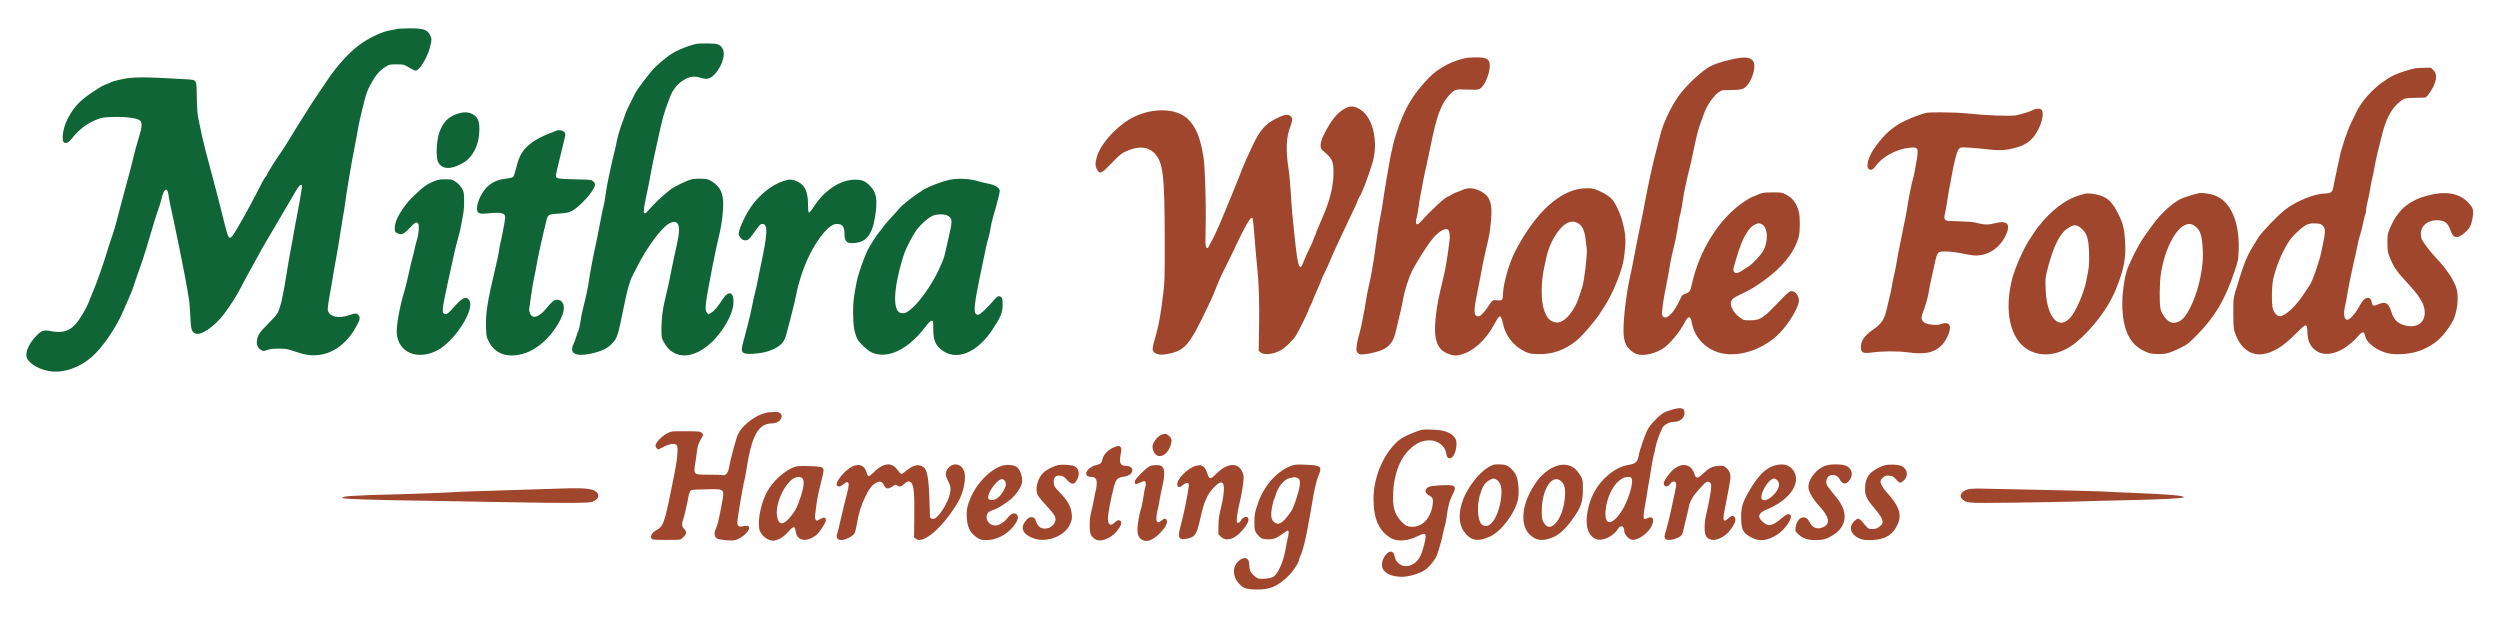
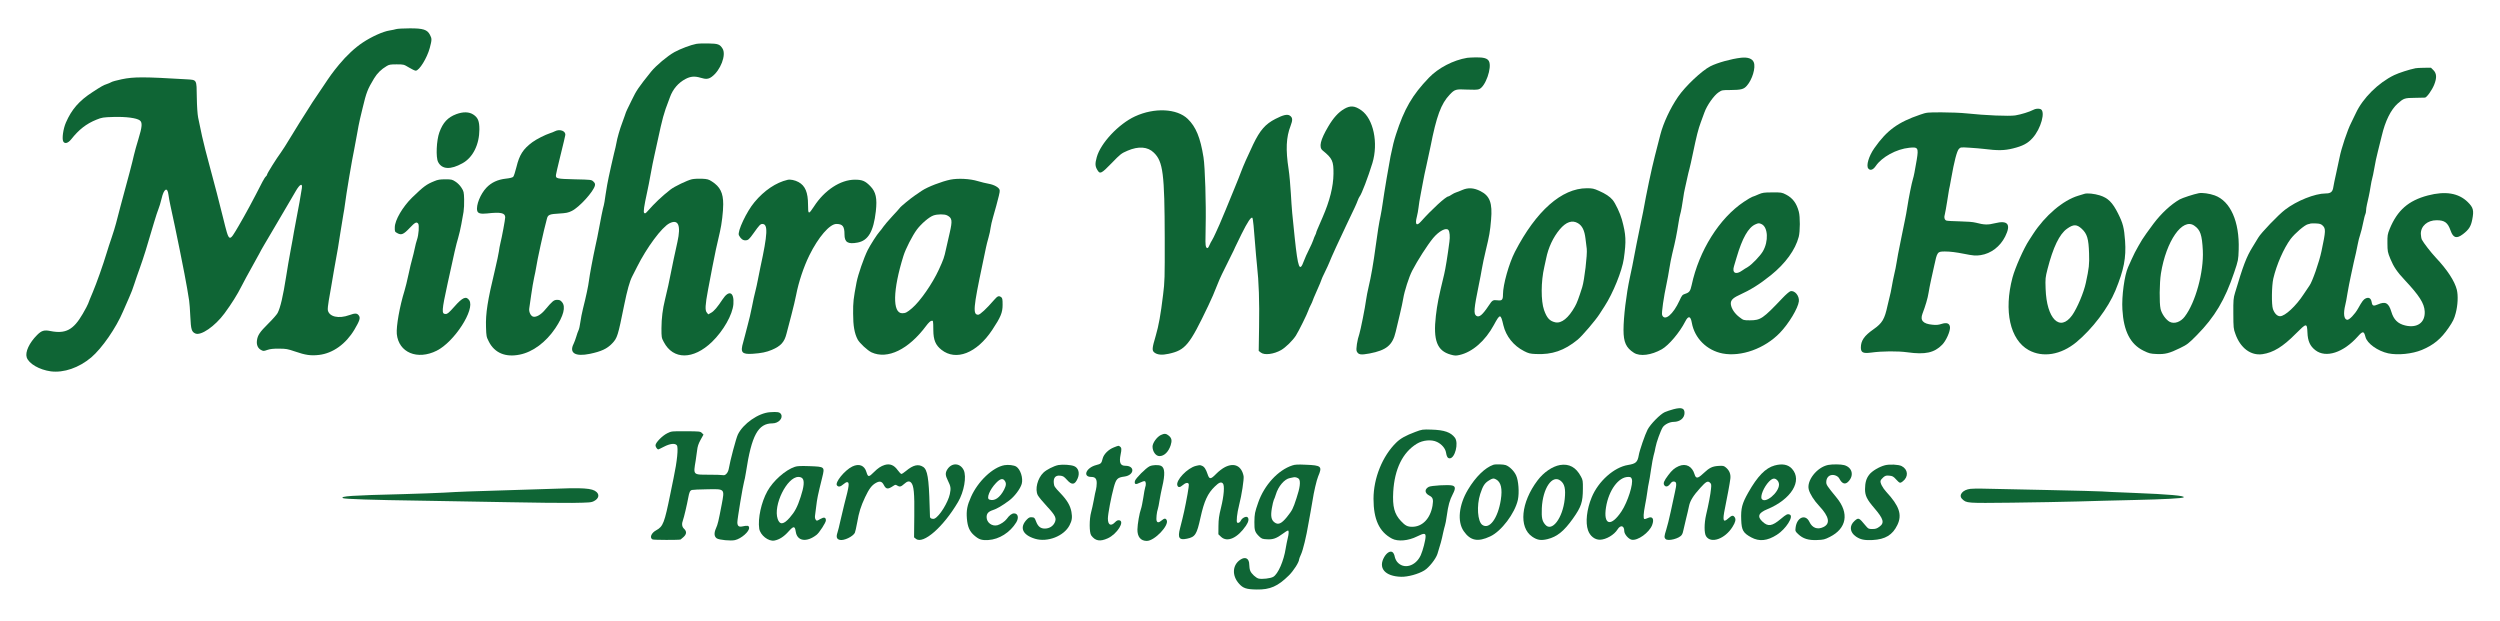
<svg xmlns="http://www.w3.org/2000/svg" viewBox="0 0 3360 834" role="img" aria-label="Mithra Whole Foods — Harvesting Goodness">
  <g transform="translate(0,834) scale(0.1,-0.1)">
    <g fill="#0F6535">
      <path d="M5325 7949 c-16 -5 -58 -14 -91 -19 -88 -14 -240 -83 -359 -162 -103 -68 -218 -175 -318 -296 -87 -106 -118 -149 -209 -286 -26 -39 -69 -102 -95 -141 -27 -38 -80 -119 -117 -180 -38 -60 -88 -139 -111 -175 -23 -36 -80 -128 -126 -205 -46 -77 -102 -165 -124 -195 -57 -76 -185 -281 -185 -295 0 -7 -7 -19 -16 -26 -9 -7 -29 -38 -45 -69 -128 -251 -230 -440 -321 -595 -134 -227 -125 -232 -209 105 -72 286 -105 416 -150 580 -16 58 -36 132 -44 165 -8 33 -29 112 -46 175 -28 105 -56 232 -96 430 -9 48 -16 147 -18 274 -3 242 3 231 -137 240 -569 34 -708 35 -871 1 -66 -14 -130 -31 -141 -39 -12 -7 -39 -19 -61 -26 -41 -13 -76 -32 -193 -109 -178 -115 -279 -231 -356 -408 -37 -85 -55 -217 -36 -254 20 -36 64 -25 107 29 106 133 202 208 340 264 73 29 88 32 228 36 171 5 311 -14 354 -46 37 -28 32 -86 -19 -252 -23 -74 -50 -171 -60 -215 -20 -91 -75 -301 -180 -685 -23 -85 -50 -189 -60 -230 -11 -41 -37 -129 -60 -195 -23 -66 -52 -156 -65 -200 -51 -169 -136 -408 -188 -532 -30 -70 -58 -139 -62 -153 -4 -14 -37 -76 -73 -138 -125 -216 -230 -272 -435 -231 -83 17 -119 6 -178 -53 -106 -106 -163 -229 -140 -301 28 -85 170 -167 324 -188 174 -22 378 48 543 187 144 122 335 398 428 619 21 50 57 133 81 185 24 52 55 133 69 180 15 47 49 146 76 220 52 146 90 267 190 609 23 79 51 162 61 186 10 23 28 83 40 133 31 137 80 166 93 55 4 -32 16 -98 27 -148 67 -299 199 -955 224 -1110 9 -60 22 -135 27 -165 5 -30 12 -127 16 -216 8 -173 17 -203 67 -226 75 -34 264 97 392 270 95 129 173 253 230 367 31 61 93 175 138 255 45 80 91 163 102 185 10 22 40 74 64 115 25 41 78 131 118 200 74 126 145 247 232 395 25 44 58 100 73 125 55 96 94 115 83 41 -24 -149 -39 -235 -65 -366 -16 -82 -35 -184 -42 -225 -6 -41 -27 -154 -45 -250 -18 -96 -45 -251 -59 -345 -42 -267 -77 -419 -115 -492 -11 -21 -67 -85 -126 -143 -115 -114 -143 -156 -152 -229 -7 -58 14 -104 58 -126 28 -15 34 -15 82 2 38 13 81 18 157 17 95 0 115 -4 215 -38 141 -49 213 -59 324 -46 185 22 360 147 475 341 69 117 81 154 61 185 -23 36 -50 38 -130 9 -143 -52 -271 -23 -289 66 -3 16 3 76 13 132 10 56 24 136 31 177 6 41 25 147 40 235 52 285 59 327 85 500 14 94 32 204 40 245 8 41 17 98 20 125 17 140 97 616 127 755 11 52 28 145 38 205 10 61 27 148 38 195 11 47 28 114 36 150 49 206 66 251 153 395 42 70 98 125 170 167 32 20 52 23 133 23 95 0 96 0 166 -42 39 -24 80 -43 91 -43 48 0 152 169 189 305 29 110 30 125 3 176 -36 71 -92 89 -274 88 -82 0 -163 -5 -180 -10z" />
      <path d="M9357 7750 c-71 -13 -212 -66 -292 -110 -94 -52 -248 -181 -315 -264 -170 -212 -197 -252 -259 -381 -23 -49 -51 -106 -61 -125 -10 -19 -25 -57 -33 -85 -9 -27 -25 -72 -36 -100 -27 -68 -68 -210 -76 -265 -4 -25 -18 -88 -32 -140 -13 -52 -30 -126 -38 -165 -8 -38 -23 -108 -34 -155 -11 -47 -29 -150 -41 -229 -11 -79 -22 -147 -25 -151 -6 -10 -48 -215 -70 -340 -8 -47 -26 -134 -40 -195 -35 -159 -82 -410 -90 -480 -7 -62 -38 -210 -80 -375 -13 -52 -29 -133 -35 -179 -6 -47 -17 -96 -25 -111 -7 -14 -21 -52 -30 -85 -10 -33 -26 -77 -36 -97 -62 -122 22 -174 217 -134 154 32 232 68 300 139 71 74 79 101 163 517 41 201 74 320 108 385 12 22 41 81 66 130 131 261 332 532 435 584 119 60 156 -28 107 -249 -29 -127 -77 -356 -91 -430 -15 -83 -46 -223 -76 -345 -32 -129 -47 -251 -48 -386 0 -123 1 -129 31 -185 126 -242 397 -241 648 1 153 148 277 366 288 508 12 163 -60 195 -146 63 -68 -103 -114 -158 -154 -180 l-38 -21 -20 25 c-25 30 -21 102 17 305 14 72 41 213 60 315 32 167 58 288 100 465 24 102 44 271 44 370 0 152 -41 235 -152 306 -44 29 -61 33 -133 37 -45 2 -106 -1 -135 -7 -60 -13 -238 -98 -289 -139 -121 -95 -210 -180 -309 -292 -25 -28 -33 -33 -44 -22 -13 13 -4 80 41 287 11 50 32 155 46 235 14 80 37 195 51 255 36 158 50 222 84 382 17 79 47 187 66 240 20 54 47 125 59 159 39 107 111 191 209 243 67 35 123 40 202 16 72 -22 106 -19 150 13 118 86 198 295 145 379 -36 58 -61 67 -190 69 -64 2 -138 -1 -164 -6z" />
      <path d="M6133 6806 c-115 -43 -180 -113 -228 -245 -39 -108 -49 -335 -17 -398 52 -101 167 -107 328 -17 140 77 226 251 227 454 0 112 -19 159 -81 200 -58 38 -136 40 -229 6z" />
      <path d="M7458 6576 c-14 -8 -43 -19 -65 -26 -65 -21 -186 -82 -238 -121 -124 -92 -174 -169 -214 -334 -16 -64 -35 -124 -44 -132 -9 -9 -48 -19 -98 -24 -109 -12 -193 -51 -259 -119 -82 -84 -145 -240 -126 -313 8 -35 47 -45 131 -36 185 21 245 8 245 -52 0 -29 -45 -271 -65 -349 -7 -30 -17 -80 -20 -110 -4 -30 -27 -138 -51 -240 -102 -424 -128 -590 -122 -777 4 -124 5 -130 40 -198 77 -149 223 -210 413 -171 176 35 352 166 479 355 111 166 142 288 90 350 -21 25 -33 31 -66 31 -44 0 -62 -15 -162 -133 -55 -67 -119 -103 -160 -93 -33 8 -60 65 -53 110 3 17 14 99 26 181 11 83 30 188 40 235 11 47 22 105 26 130 14 99 102 503 146 662 13 52 36 61 165 68 94 6 121 11 169 35 101 49 295 263 311 343 4 21 -1 33 -21 52 -26 25 -29 25 -249 30 -248 6 -261 9 -253 64 2 17 23 105 45 196 62 254 74 303 79 332 11 56 -72 89 -139 54z" />
      <path d="M12775 5926 c-117 -24 -307 -97 -385 -149 -26 -18 -67 -45 -91 -62 -58 -39 -197 -153 -206 -170 -5 -7 -49 -57 -100 -111 -51 -55 -104 -117 -119 -139 -14 -22 -39 -53 -54 -70 -31 -33 -122 -175 -158 -246 -52 -105 -130 -329 -150 -434 -42 -222 -47 -263 -46 -420 0 -164 18 -265 60 -346 26 -50 133 -149 188 -175 215 -98 497 39 733 356 30 40 57 66 71 68 25 4 24 11 26 -128 1 -129 30 -199 109 -261 195 -155 475 -46 682 266 115 173 140 234 140 338 0 76 -3 91 -19 103 -32 23 -48 17 -96 -38 -101 -117 -188 -198 -213 -198 -74 0 -66 93 57 675 20 94 41 195 47 225 6 30 21 91 34 135 13 44 26 105 29 135 4 30 18 91 31 135 13 44 33 116 45 160 11 44 27 105 35 135 9 30 13 65 10 77 -8 33 -73 70 -146 83 -35 6 -102 22 -148 36 -105 32 -263 40 -366 20z m-45 -481 c67 -35 72 -68 35 -230 -14 -61 -36 -159 -50 -220 -25 -116 -32 -137 -97 -279 -86 -188 -251 -425 -360 -518 -67 -57 -88 -68 -132 -68 -133 0 -127 311 16 770 29 95 121 274 181 355 60 79 163 168 222 189 53 19 149 20 185 1z" />
      <path d="M5839 5906 c-109 -44 -143 -70 -299 -220 -127 -124 -233 -304 -234 -401 -1 -58 0 -60 35 -79 53 -29 83 -17 165 70 72 76 92 86 114 59 17 -20 7 -152 -15 -215 -9 -25 -23 -79 -31 -120 -8 -41 -24 -104 -34 -140 -11 -36 -33 -130 -50 -210 -17 -80 -41 -179 -54 -220 -64 -205 -112 -475 -103 -578 24 -250 276 -356 537 -225 237 119 517 554 437 677 -41 61 -89 41 -201 -86 -73 -82 -92 -98 -116 -98 -57 0 -55 38 26 410 91 420 114 521 141 610 14 47 33 130 43 185 10 55 23 130 30 167 6 37 10 113 8 170 -3 97 -5 107 -36 155 -19 30 -53 65 -81 82 -44 29 -54 31 -137 31 -70 0 -101 -5 -145 -24z" />
      <path d="M10585 5923 c-155 -36 -313 -142 -444 -299 -106 -125 -235 -399 -210 -446 23 -45 52 -68 84 -68 40 0 52 10 116 100 72 102 89 120 115 120 78 0 72 -132 -27 -585 -10 -49 -26 -126 -34 -170 -8 -44 -23 -111 -33 -150 -11 -38 -31 -133 -46 -210 -15 -77 -40 -185 -56 -240 -15 -55 -31 -116 -35 -135 -4 -19 -16 -65 -27 -102 -40 -135 -18 -162 127 -153 118 8 186 22 259 53 120 51 168 104 196 215 10 40 40 153 66 252 26 99 55 221 64 270 33 173 101 377 177 532 121 246 274 423 364 423 84 0 109 -32 109 -140 0 -107 45 -135 177 -110 142 27 213 149 244 419 20 177 1 262 -74 339 -68 70 -108 87 -207 87 -194 0 -409 -141 -550 -360 -73 -112 -80 -110 -80 23 0 166 -38 256 -128 305 -48 26 -111 39 -147 30z" />
    </g>
-     <g fill="#A0462D">
+     <g fill="#0F6535">
      <path d="M19720 7563 c-188 -31 -389 -136 -515 -267 -225 -234 -332 -419 -444 -766 -27 -85 -41 -140 -72 -290 -18 -87 -89 -508 -104 -621 -9 -63 -22 -143 -30 -179 -20 -91 -42 -229 -66 -410 -28 -214 -64 -420 -94 -542 -14 -57 -29 -138 -35 -180 -11 -92 -75 -410 -90 -455 -28 -79 -48 -208 -36 -233 22 -48 53 -53 172 -31 228 44 310 111 352 291 11 47 37 153 56 235 20 83 40 177 45 210 16 101 77 291 120 375 73 141 206 348 282 440 80 96 176 146 206 108 17 -21 23 -89 13 -158 -24 -188 -53 -364 -70 -435 -78 -322 -93 -399 -112 -560 -38 -329 16 -470 199 -521 54 -15 70 -16 119 -5 174 39 347 191 462 404 83 153 91 153 127 -3 35 -149 138 -278 279 -349 58 -30 80 -36 157 -39 218 -11 384 46 563 193 59 48 239 259 291 340 21 33 53 83 71 110 113 174 234 473 258 637 34 240 30 323 -26 528 -23 83 -87 219 -125 264 -37 44 -96 83 -183 121 -69 31 -88 35 -163 35 -337 0 -682 -305 -966 -854 -80 -155 -161 -443 -161 -572 0 -74 -12 -88 -74 -80 -61 7 -69 2 -116 -69 -87 -130 -130 -166 -169 -139 -37 26 -32 92 35 419 14 66 32 161 40 210 8 50 32 162 53 250 47 194 58 254 71 411 20 225 -16 322 -144 386 -87 44 -164 49 -242 15 -32 -14 -70 -29 -84 -33 -14 -4 -41 -17 -60 -30 -19 -13 -39 -24 -44 -24 -33 0 -223 -174 -369 -338 -60 -67 -82 -39 -54 67 8 31 18 85 22 121 3 36 17 119 30 185 13 66 29 149 35 185 6 36 24 121 40 190 16 69 41 186 56 260 81 412 142 576 258 698 67 71 83 76 230 68 86 -4 143 -3 163 5 86 29 179 293 134 377 -20 38 -70 52 -173 51 -51 -1 -104 -4 -118 -6z m1488 -2223 c58 -35 88 -97 101 -207 6 -54 14 -116 17 -137 9 -76 -31 -420 -61 -516 -46 -145 -70 -211 -98 -260 -86 -154 -181 -230 -264 -212 -76 17 -113 58 -151 165 -43 122 -42 385 3 577 7 30 18 82 25 115 29 147 95 287 183 392 85 101 168 129 245 83z" />
      <path d="M23400 7564 c-132 -15 -319 -67 -413 -115 -115 -59 -337 -268 -434 -410 -105 -153 -198 -353 -238 -509 -12 -47 -45 -175 -73 -285 -45 -175 -113 -497 -158 -750 -8 -44 -21 -107 -29 -140 -8 -33 -35 -166 -60 -295 -61 -320 -61 -319 -90 -452 -48 -222 -85 -530 -85 -703 0 -163 34 -239 139 -306 82 -53 234 -33 376 47 94 54 239 225 314 372 42 83 73 77 89 -16 37 -208 202 -372 415 -413 249 -47 565 66 769 278 120 124 245 333 255 424 7 74 -56 149 -113 135 -15 -4 -62 -44 -108 -93 -262 -276 -293 -298 -437 -298 -85 0 -86 0 -142 43 -62 47 -106 112 -114 170 -7 51 21 84 105 123 164 75 280 148 431 269 198 159 330 342 376 517 19 72 20 270 1 338 -30 114 -83 184 -172 230 -57 29 -64 30 -184 29 -112 0 -131 -3 -185 -26 -33 -15 -70 -30 -83 -33 -13 -4 -65 -34 -115 -68 -329 -220 -602 -655 -701 -1118 -18 -83 -31 -100 -90 -119 -34 -11 -42 -20 -73 -89 -86 -188 -200 -283 -234 -195 -10 27 22 247 61 427 11 50 27 139 36 197 9 58 26 148 39 200 43 175 59 255 86 425 7 44 16 91 21 105 9 25 30 142 43 235 3 28 12 77 20 110 8 33 21 96 31 140 9 44 23 100 30 125 7 25 29 122 48 215 48 229 69 315 106 415 17 47 38 104 47 128 34 96 130 232 192 272 42 29 49 30 155 30 146 1 182 10 223 57 74 83 122 245 94 315 -19 50 -80 72 -171 62z m275 -2236 c87 -40 97 -231 18 -366 -38 -64 -148 -178 -202 -210 -25 -14 -59 -36 -76 -48 -85 -62 -139 -33 -110 59 7 23 23 76 35 117 76 260 158 404 253 445 40 18 50 18 82 3z" />
      <path d="M32465 7423 c-88 -18 -223 -62 -286 -92 -213 -102 -423 -310 -516 -511 -25 -52 -53 -111 -63 -130 -50 -98 -132 -341 -157 -470 -8 -41 -28 -136 -45 -210 -17 -74 -34 -157 -38 -184 -9 -65 -35 -86 -104 -86 -144 -1 -388 -98 -544 -218 -89 -67 -325 -313 -361 -376 -14 -25 -49 -82 -78 -128 -81 -131 -124 -244 -234 -613 -22 -73 -24 -97 -23 -280 1 -190 2 -204 28 -274 67 -189 208 -294 364 -271 144 21 274 100 444 272 149 149 154 150 160 20 4 -115 35 -184 107 -239 141 -109 376 -33 570 185 68 76 82 75 103 -7 22 -87 164 -189 306 -220 129 -27 321 -8 452 46 158 66 257 148 359 297 60 88 75 119 96 198 28 106 34 234 15 313 -29 117 -129 270 -285 435 -62 66 -162 195 -185 239 -7 14 -13 49 -14 78 -1 105 89 183 212 183 108 0 150 -31 188 -139 35 -100 81 -113 166 -48 80 61 107 104 125 196 24 123 15 161 -60 235 -124 122 -301 151 -537 89 -261 -69 -409 -199 -512 -448 -30 -75 -32 -87 -31 -195 1 -110 3 -119 40 -210 43 -105 91 -176 193 -284 194 -207 262 -312 268 -420 9 -152 -101 -230 -264 -190 -98 24 -153 79 -184 183 -36 120 -78 144 -180 100 -62 -27 -76 -21 -85 31 -9 52 -38 69 -81 49 -29 -14 -46 -36 -102 -136 -43 -77 -119 -155 -146 -151 -44 6 -54 85 -25 201 6 21 19 90 29 155 11 64 31 171 46 237 14 66 32 148 39 181 7 34 20 90 29 125 8 35 20 92 26 126 6 34 20 88 31 120 11 32 29 102 39 156 11 54 24 107 30 117 5 10 10 33 10 50 0 17 5 52 11 78 6 26 17 74 24 107 8 33 19 96 26 140 7 44 16 91 21 105 5 14 18 77 29 140 10 63 32 167 49 230 17 63 40 156 51 205 46 197 122 352 215 434 80 71 94 75 229 76 66 1 128 2 137 3 25 3 96 104 124 175 36 91 33 150 -10 193 l-34 34 -93 -1 c-52 -1 -103 -3 -114 -6z m-1250 -2113 c45 -42 44 -72 -14 -345 -30 -145 -125 -416 -162 -464 -11 -14 -46 -66 -78 -116 -102 -157 -250 -295 -317 -295 -38 0 -75 37 -96 97 -20 60 -17 309 5 408 43 186 141 409 233 533 59 77 188 188 232 198 15 3 32 7 37 10 6 2 38 2 72 1 49 -2 68 -8 88 -27z" />
      <path d="M18064 6875 c-77 -46 -143 -118 -212 -235 -107 -181 -130 -279 -75 -323 131 -106 147 -143 145 -314 -2 -171 -50 -362 -146 -583 -74 -170 -86 -198 -86 -206 0 -5 -6 -21 -14 -36 -8 -14 -19 -43 -26 -65 -7 -21 -32 -78 -57 -127 -25 -49 -56 -118 -69 -154 -57 -157 -79 -100 -123 313 -32 293 -40 390 -52 595 -6 107 -19 254 -30 325 -41 265 -33 432 27 585 30 78 28 111 -12 137 -33 21 -87 9 -192 -45 -135 -69 -207 -151 -299 -342 -76 -159 -135 -293 -163 -369 -15 -42 -55 -141 -88 -221 -33 -80 -87 -212 -121 -295 -34 -82 -70 -168 -80 -190 -11 -22 -34 -74 -52 -115 -18 -41 -41 -86 -50 -100 -9 -14 -24 -41 -32 -61 -19 -47 -33 -55 -48 -27 -9 17 -10 87 -5 278 7 294 -8 796 -29 926 -42 265 -102 410 -212 516 -145 140 -448 154 -708 34 -221 -102 -464 -361 -515 -550 -24 -86 -22 -122 10 -173 34 -57 53 -47 191 95 118 122 128 130 214 167 147 63 271 54 353 -27 124 -120 144 -283 146 -1148 1 -541 0 -586 -22 -760 -33 -273 -59 -416 -99 -553 -50 -168 -52 -198 -18 -225 40 -31 102 -37 192 -17 226 50 279 115 534 650 50 106 69 149 129 300 28 71 57 131 168 353 34 67 62 125 62 129 0 3 39 83 86 177 82 165 129 235 146 218 8 -8 22 -145 38 -367 5 -72 16 -193 24 -270 25 -223 34 -486 28 -831 l-5 -320 28 -22 c49 -39 174 -23 273 33 62 36 155 127 199 195 36 56 154 294 168 340 4 14 18 45 31 70 13 25 24 49 24 53 0 5 27 69 60 143 33 73 60 138 60 144 0 5 21 52 46 102 25 51 52 109 59 128 17 48 153 346 235 515 104 216 129 270 146 316 8 24 21 50 28 59 25 28 114 262 171 448 82 271 14 594 -148 709 -89 63 -148 68 -233 18z" />
      <path d="M27326 6863 c-50 -26 -161 -61 -240 -74 -84 -13 -400 0 -654 27 -74 8 -224 14 -334 14 -198 0 -201 0 -291 -31 -299 -102 -447 -210 -615 -449 -75 -106 -114 -237 -82 -275 26 -32 65 -18 101 35 82 120 277 227 449 244 119 13 127 -1 101 -161 -26 -154 -39 -221 -51 -258 -16 -50 -58 -259 -75 -373 -9 -59 -23 -136 -31 -172 -8 -36 -31 -146 -50 -245 -20 -99 -39 -198 -44 -220 -4 -22 -13 -74 -20 -115 -6 -41 -20 -111 -31 -155 -10 -44 -26 -120 -34 -170 -8 -49 -20 -103 -25 -120 -5 -16 -19 -75 -31 -130 -40 -186 -70 -237 -191 -322 -123 -86 -168 -152 -168 -244 0 -67 30 -82 136 -68 157 21 358 22 491 4 238 -33 359 -7 466 102 53 54 110 182 105 236 -5 51 -42 66 -112 44 -43 -14 -73 -17 -126 -11 -125 12 -166 58 -132 148 40 104 72 213 82 281 6 39 21 117 34 175 13 58 31 141 41 185 41 192 43 195 146 195 69 0 148 -10 254 -31 124 -25 161 -28 225 -18 139 21 262 115 330 251 81 163 36 221 -137 178 -94 -24 -146 -23 -258 7 -39 10 -114 16 -216 18 -86 2 -166 6 -178 10 -27 8 -36 44 -22 87 5 18 19 96 31 173 11 77 23 147 25 156 3 8 16 76 29 150 40 229 77 371 104 398 23 23 26 23 140 16 64 -4 151 -11 192 -16 187 -24 278 -23 394 6 131 32 199 68 263 139 114 125 179 363 107 390 -27 10 -68 6 -98 -11z" />
      <path d="M29550 5743 c-64 -12 -219 -63 -255 -83 -117 -67 -247 -187 -351 -325 -61 -80 -139 -191 -153 -215 -8 -14 -30 -52 -50 -85 -37 -64 -63 -115 -92 -180 -9 -22 -31 -69 -47 -105 -49 -107 -88 -393 -77 -569 16 -290 106 -466 281 -553 79 -39 94 -42 178 -46 114 -5 171 9 316 80 98 48 113 60 225 173 241 244 378 474 503 845 55 163 55 166 60 306 12 376 -111 652 -323 728 -70 25 -168 39 -215 29z m-60 -435 c83 -57 105 -122 116 -335 14 -288 -98 -698 -243 -888 -55 -73 -140 -102 -201 -71 -51 26 -109 108 -124 174 -18 79 -15 350 5 477 70 436 289 751 447 643z" />
      <path d="M28015 5735 c-5 -2 -44 -13 -85 -26 -203 -61 -444 -266 -605 -514 -21 -33 -46 -71 -55 -85 -69 -104 -187 -369 -222 -500 -119 -449 -33 -836 217 -975 190 -105 433 -65 640 105 217 180 428 458 526 695 115 280 146 441 130 668 -13 177 -28 235 -94 367 -75 150 -135 209 -245 244 -73 23 -170 33 -207 21z m-35 -471 c71 -67 91 -132 97 -329 5 -152 0 -195 -43 -395 -28 -133 -117 -342 -184 -437 -165 -229 -344 -49 -357 357 -5 137 -3 151 26 265 75 292 160 469 262 541 87 62 131 61 199 -2z" />
      <path d="M22492 2840 c-40 -11 -92 -28 -117 -39 -61 -27 -193 -161 -232 -236 -33 -64 -108 -280 -118 -343 -16 -93 -39 -114 -143 -131 -189 -30 -401 -219 -490 -436 -66 -160 -86 -337 -49 -442 27 -78 91 -128 161 -127 82 2 190 65 236 139 40 64 90 52 90 -22 0 -42 57 -108 100 -117 81 -16 236 96 275 198 31 82 4 124 -60 93 -20 -10 -41 -15 -46 -12 -14 9 -11 74 10 181 11 55 25 137 31 184 6 47 15 101 20 120 5 20 19 101 30 180 12 80 27 165 35 190 8 25 19 73 25 108 11 65 70 227 97 269 26 39 94 73 147 73 84 0 146 51 146 120 0 65 -40 78 -148 50z m-561 -937 c24 -62 -54 -308 -137 -434 -143 -216 -248 -188 -209 55 37 228 168 406 298 406 32 0 39 -4 48 -27z" />
      <path d="M10348 2800 c-155 -11 -360 -154 -431 -300 -24 -50 -105 -354 -122 -459 -9 -54 -46 -96 -78 -87 -12 3 -95 6 -184 6 -222 0 -216 -7 -183 190 6 36 14 97 19 136 6 54 18 90 47 143 l39 70 -22 22 c-21 21 -30 22 -215 23 -192 1 -193 1 -250 -27 -67 -33 -158 -126 -158 -162 0 -22 23 -55 38 -55 3 0 37 16 75 36 83 43 150 50 174 19 22 -30 4 -214 -44 -440 -14 -66 -34 -163 -44 -215 -79 -389 -97 -436 -188 -486 -68 -36 -94 -101 -51 -124 15 -8 355 -9 377 -1 1 1 18 15 38 32 44 39 47 77 8 113 -28 26 -33 66 -14 115 13 33 56 217 71 301 14 76 23 97 50 105 11 3 102 8 202 9 243 5 238 10 198 -203 -44 -230 -53 -268 -77 -321 -29 -65 -25 -112 11 -136 33 -21 188 -36 244 -23 85 19 196 117 190 167 -3 29 -21 32 -96 16 -43 -9 -62 9 -62 57 0 45 76 500 90 543 6 16 17 75 26 130 75 496 163 656 356 656 82 0 148 72 114 125 -18 27 -46 32 -148 25z" />
      <path d="M19022 2535 c-128 -48 -199 -87 -256 -143 -185 -180 -306 -478 -306 -755 0 -278 77 -445 248 -536 79 -42 220 -30 339 30 91 45 113 45 113 0 0 -49 -37 -191 -65 -253 -68 -149 -229 -195 -317 -90 -14 17 -29 49 -33 71 -3 21 -15 47 -26 57 -29 26 -78 0 -114 -61 -87 -149 8 -261 227 -267 90 -2 230 36 310 85 63 38 155 154 177 222 37 114 60 200 75 277 9 42 21 89 26 104 6 15 17 75 25 133 19 140 38 208 81 291 39 75 36 104 -9 115 -50 13 -281 -1 -314 -18 -60 -32 -57 -84 6 -117 50 -25 58 -52 44 -137 -30 -173 -136 -283 -273 -283 -64 0 -93 15 -152 78 -88 94 -114 192 -103 392 18 307 127 530 317 646 82 50 198 60 272 24 63 -30 111 -87 120 -140 9 -58 23 -80 50 -80 71 0 123 205 70 277 -55 73 -142 104 -314 109 -122 4 -127 3 -218 -31z" />
      <path d="M15601 2493 c-53 -26 -111 -107 -111 -155 0 -67 44 -128 93 -128 64 0 121 56 151 146 20 63 14 96 -26 129 -34 29 -60 31 -107 8z" />
      <path d="M14970 2327 c-72 -28 -135 -91 -150 -149 -16 -66 -22 -72 -89 -89 -135 -36 -184 -159 -64 -159 52 0 73 -24 73 -83 0 -29 -5 -68 -10 -87 -6 -19 -19 -82 -29 -140 -11 -58 -27 -131 -36 -163 -26 -92 -26 -277 1 -313 55 -75 118 -86 222 -39 126 57 236 233 152 243 -18 2 -34 -6 -55 -28 -55 -57 -95 -36 -95 51 0 58 45 296 80 422 31 112 49 130 142 142 134 18 146 145 13 145 -68 0 -86 42 -64 151 15 71 13 91 -7 106 -22 16 -17 16 -84 -10z" />
      <path d="M11890 2091 c-50 -16 -90 -42 -144 -96 -69 -70 -80 -70 -101 0 -26 90 -99 119 -190 75 -103 -50 -238 -216 -206 -254 20 -24 46 -19 84 14 19 17 42 30 50 30 37 0 32 -43 -36 -300 -16 -63 -40 -163 -53 -223 -12 -59 -30 -129 -39 -157 -19 -57 -10 -86 32 -96 53 -14 175 43 202 95 5 9 19 70 31 136 25 144 48 216 107 343 53 112 89 160 144 191 53 30 83 22 108 -28 30 -58 55 -60 126 -12 27 18 32 19 52 6 34 -22 52 -18 94 20 42 38 69 44 93 20 38 -38 48 -139 44 -451 l-3 -286 25 -20 c97 -78 368 158 566 495 81 138 117 342 76 429 -49 99 -163 103 -222 6 -27 -45 -25 -78 9 -146 40 -81 43 -103 27 -182 -24 -113 -138 -297 -204 -329 -25 -12 -61 0 -63 22 0 7 -3 75 -5 152 -10 370 -29 482 -87 520 -65 42 -134 26 -231 -55 -26 -22 -54 -40 -61 -40 -7 0 -30 23 -50 51 -49 69 -105 91 -175 70z" />
      <path d="M13500 2088 c-156 -27 -356 -216 -449 -425 -52 -115 -65 -184 -56 -293 9 -108 35 -169 94 -222 67 -59 101 -71 194 -66 146 9 292 101 376 238 37 62 23 120 -30 120 -30 0 -64 -26 -99 -75 -24 -33 -82 -72 -124 -84 -73 -19 -146 35 -146 109 0 48 23 74 83 94 56 18 123 57 219 128 72 53 151 158 170 225 21 77 -17 196 -74 232 -30 19 -107 28 -158 19z m4 -210 c22 -31 20 -61 -8 -117 -57 -111 -131 -161 -200 -135 -42 16 6 134 90 222 56 59 92 68 118 30z" />
      <path d="M14226 2090 c-60 -11 -159 -61 -202 -102 -80 -76 -117 -224 -76 -304 11 -21 66 -88 121 -147 118 -127 135 -163 105 -223 -23 -47 -72 -77 -129 -78 -59 -1 -94 27 -120 95 -19 50 -23 54 -56 57 -29 2 -41 -3 -67 -29 -104 -107 -62 -208 109 -260 167 -51 390 36 464 182 33 63 38 105 25 180 -16 86 -58 157 -154 257 -72 75 -79 86 -83 130 -7 71 23 106 86 99 39 -4 51 -12 91 -56 66 -75 107 -69 145 22 29 70 9 138 -48 162 -43 18 -151 25 -211 15z" />
      <path d="M17370 2085 c-192 -62 -378 -264 -460 -500 -46 -133 -49 -150 -51 -261 -1 -113 7 -137 65 -194 33 -31 43 -35 105 -38 80 -5 127 12 215 77 30 23 60 41 66 41 14 0 13 -42 -4 -109 -8 -31 -19 -90 -26 -131 -26 -169 -103 -346 -168 -383 -36 -21 -151 -34 -196 -23 -36 9 -96 64 -112 103 -8 18 -14 55 -14 83 0 85 -52 114 -121 67 -106 -71 -114 -212 -18 -320 55 -63 100 -78 240 -80 179 -3 283 43 431 189 64 63 138 179 138 216 0 7 12 38 26 68 26 55 72 244 100 415 8 50 21 122 29 160 7 39 19 106 26 150 16 108 55 276 75 322 58 136 45 149 -168 157 -102 5 -144 3 -178 -9z m88 -182 c24 -33 14 -119 -33 -258 -48 -147 -55 -160 -129 -254 -74 -91 -119 -110 -169 -70 -42 32 -51 85 -33 190 9 49 20 99 26 110 7 11 18 44 27 72 32 110 117 210 190 222 21 4 43 8 48 10 19 7 60 -6 73 -22z" />
      <path d="M20070 2093 c-111 -39 -237 -161 -340 -333 -123 -205 -147 -429 -58 -558 89 -129 190 -150 357 -71 149 69 331 310 371 490 21 96 9 262 -24 331 -28 59 -87 118 -139 137 -29 11 -140 14 -167 4z m37 -196 c67 -37 87 -125 64 -275 -39 -248 -153 -403 -248 -337 -65 45 -79 260 -29 415 36 110 59 146 115 181 49 32 65 34 98 16z" />
      <path d="M20966 2090 c-102 -18 -219 -98 -300 -205 -225 -297 -257 -633 -73 -758 67 -46 116 -54 205 -33 129 32 222 107 342 276 112 158 133 220 134 400 1 106 -1 119 -26 165 -66 125 -159 176 -282 155z m8 -211 c55 -43 70 -109 56 -246 -27 -259 -174 -450 -263 -343 -41 48 -50 91 -45 219 12 268 140 458 252 370z" />
      <path d="M23851 2084 c-123 -34 -230 -144 -355 -365 -83 -147 -100 -211 -94 -366 5 -140 26 -176 134 -235 108 -59 217 -48 346 35 121 77 230 249 172 271 -31 12 -44 5 -121 -59 -117 -98 -170 -106 -245 -36 -74 68 -55 118 62 166 325 133 479 385 334 545 -52 57 -129 72 -233 44z m42 -206 c9 -11 17 -33 17 -50 0 -108 -185 -262 -232 -194 -24 35 28 161 97 233 49 50 82 54 118 11z" />
      <path d="M24570 2091 c-150 -30 -292 -211 -260 -331 16 -60 71 -147 140 -220 135 -144 153 -238 56 -284 -79 -38 -149 -12 -187 69 -52 111 -169 64 -186 -75 -6 -49 -5 -51 35 -89 64 -61 137 -84 253 -79 87 3 103 7 172 42 226 113 263 318 92 526 -130 159 -140 174 -140 210 0 50 27 88 69 95 40 8 90 -14 107 -48 36 -70 79 -84 121 -39 80 83 52 191 -57 221 -43 12 -159 13 -215 2z" />
      <path d="M25334 2087 c-77 -20 -175 -78 -211 -126 -41 -52 -56 -107 -57 -196 0 -86 25 -138 124 -253 126 -147 141 -200 68 -252 -33 -24 -51 -30 -94 -30 -50 0 -54 2 -91 46 -90 109 -94 110 -148 63 -73 -65 -65 -153 20 -211 60 -40 111 -51 222 -46 172 9 269 68 334 203 66 137 26 255 -150 445 -50 55 -85 122 -76 149 3 11 20 32 38 47 27 22 38 25 80 21 42 -4 54 -10 91 -51 49 -52 53 -54 90 -25 79 62 71 160 -16 205 -41 21 -161 27 -224 11z" />
      <path d="M15450 2073 c-50 -24 -187 -162 -196 -196 -11 -47 8 -54 67 -24 28 14 57 23 65 20 16 -6 19 -50 5 -85 -5 -13 -16 -74 -25 -137 -10 -62 -23 -129 -31 -150 -20 -52 -47 -206 -48 -276 -2 -99 44 -155 126 -155 104 0 304 210 267 280 -14 27 -32 25 -68 -5 -36 -31 -58 -32 -67 -4 -8 24 2 120 16 157 5 13 16 68 24 121 9 53 24 132 35 176 41 174 36 260 -16 284 -36 16 -114 13 -154 -6z" />
      <path d="M16075 2079 c-116 -27 -277 -197 -251 -264 11 -29 35 -28 71 4 39 34 72 40 82 15 3 -8 -4 -68 -16 -132 -36 -197 -52 -271 -101 -461 -34 -131 -13 -163 93 -141 111 23 132 56 182 285 49 221 96 324 192 416 57 56 84 66 108 42 26 -26 15 -166 -25 -328 -26 -105 -33 -152 -34 -243 l-1 -113 37 -35 c84 -77 221 -15 334 151 36 53 43 95 20 114 -19 16 -73 -11 -88 -44 -12 -26 -34 -39 -50 -29 -15 10 -2 127 26 237 34 131 67 348 60 388 -27 137 -124 185 -250 121 -34 -17 -85 -56 -119 -91 -74 -76 -91 -76 -115 -4 -22 67 -45 102 -76 113 -28 11 -25 11 -79 -1z" />
      <path d="M22562 2075 c-56 -25 -90 -53 -142 -123 -55 -73 -69 -106 -53 -131 19 -30 49 -24 79 14 21 28 33 35 53 33 35 -4 38 -31 12 -143 -11 -49 -37 -166 -56 -260 -20 -93 -47 -203 -61 -245 -28 -89 -29 -103 -8 -125 33 -32 186 7 217 57 9 12 19 41 22 63 4 22 20 90 35 150 15 61 34 138 40 172 15 73 56 140 153 247 76 84 99 97 129 69 18 -16 20 -26 14 -83 -6 -69 -33 -211 -66 -350 -26 -113 -27 -244 -1 -286 64 -105 255 -38 356 125 40 64 48 100 30 128 -21 31 -38 29 -84 -12 -72 -66 -83 -36 -47 137 32 158 64 329 72 394 7 61 -12 110 -59 150 -29 24 -37 26 -103 22 -83 -6 -120 -24 -206 -105 -70 -66 -95 -68 -113 -8 -32 108 -116 152 -213 110z" />
      <path d="M10683 2066 c-127 -42 -292 -188 -369 -327 -83 -149 -130 -367 -110 -504 14 -88 124 -175 204 -160 65 12 128 52 190 122 69 77 85 76 97 -3 19 -128 146 -147 280 -42 37 29 125 165 125 193 0 43 -24 49 -76 19 -46 -27 -47 -27 -61 -8 -9 12 -12 32 -9 54 3 19 10 76 16 125 13 107 18 135 81 390 35 143 35 142 -171 150 -118 4 -165 2 -197 -9z m102 -156 c28 -31 21 -112 -24 -248 -44 -136 -78 -200 -146 -278 -82 -95 -135 -102 -163 -19 -63 184 125 565 278 565 24 0 43 -7 55 -20z" />
      <path d="M7380 1769 c-91 -3 -334 -11 -540 -17 -509 -15 -676 -21 -870 -33 -91 -5 -338 -14 -550 -20 -702 -17 -853 -28 -811 -54 21 -12 396 -25 1041 -34 344 -5 886 -15 1205 -21 319 -7 695 -10 835 -9 240 4 257 5 296 26 60 32 73 82 32 120 -57 53 -180 61 -638 42z" />
      <path d="M26484 1770 c-106 -11 -167 -86 -111 -138 59 -55 53 -55 667 -48 311 4 707 11 880 16 173 6 518 14 765 20 400 9 651 22 664 36 22 21 -199 41 -664 59 -231 9 -427 18 -435 20 -8 2 -352 11 -765 20 -412 8 -795 16 -850 18 -55 1 -123 0 -151 -3z" />
    </g>
  </g>
</svg>
